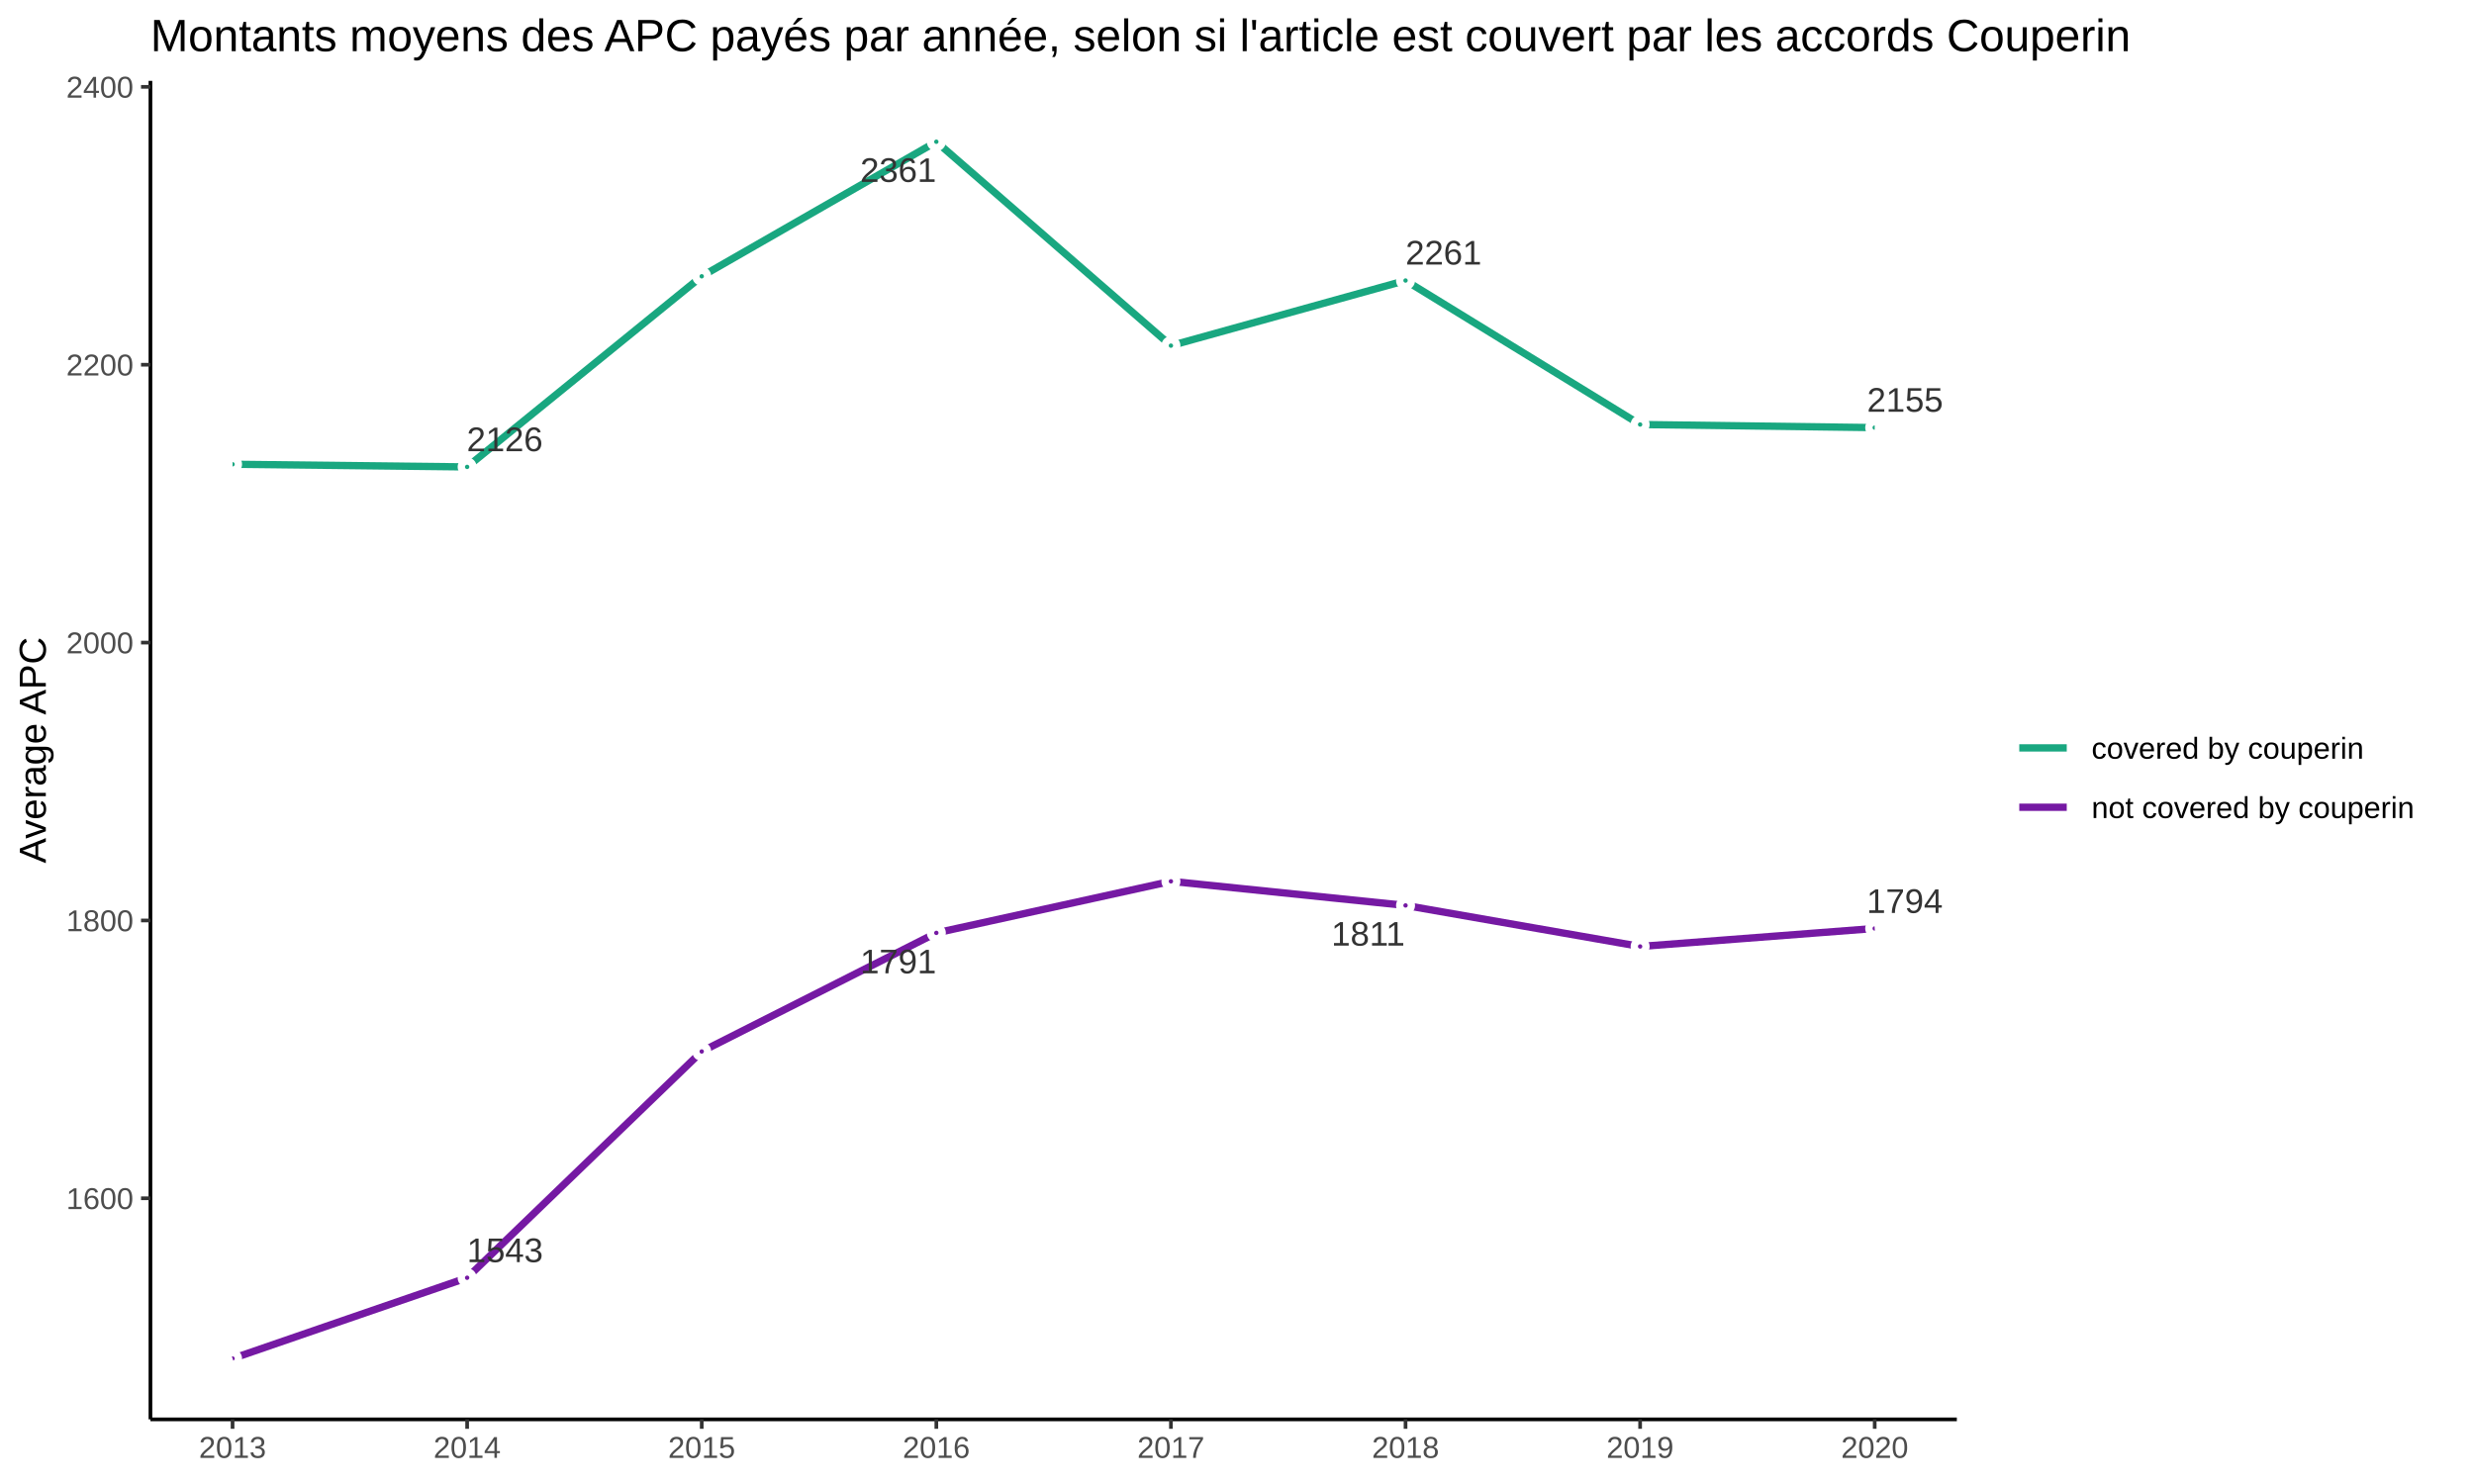
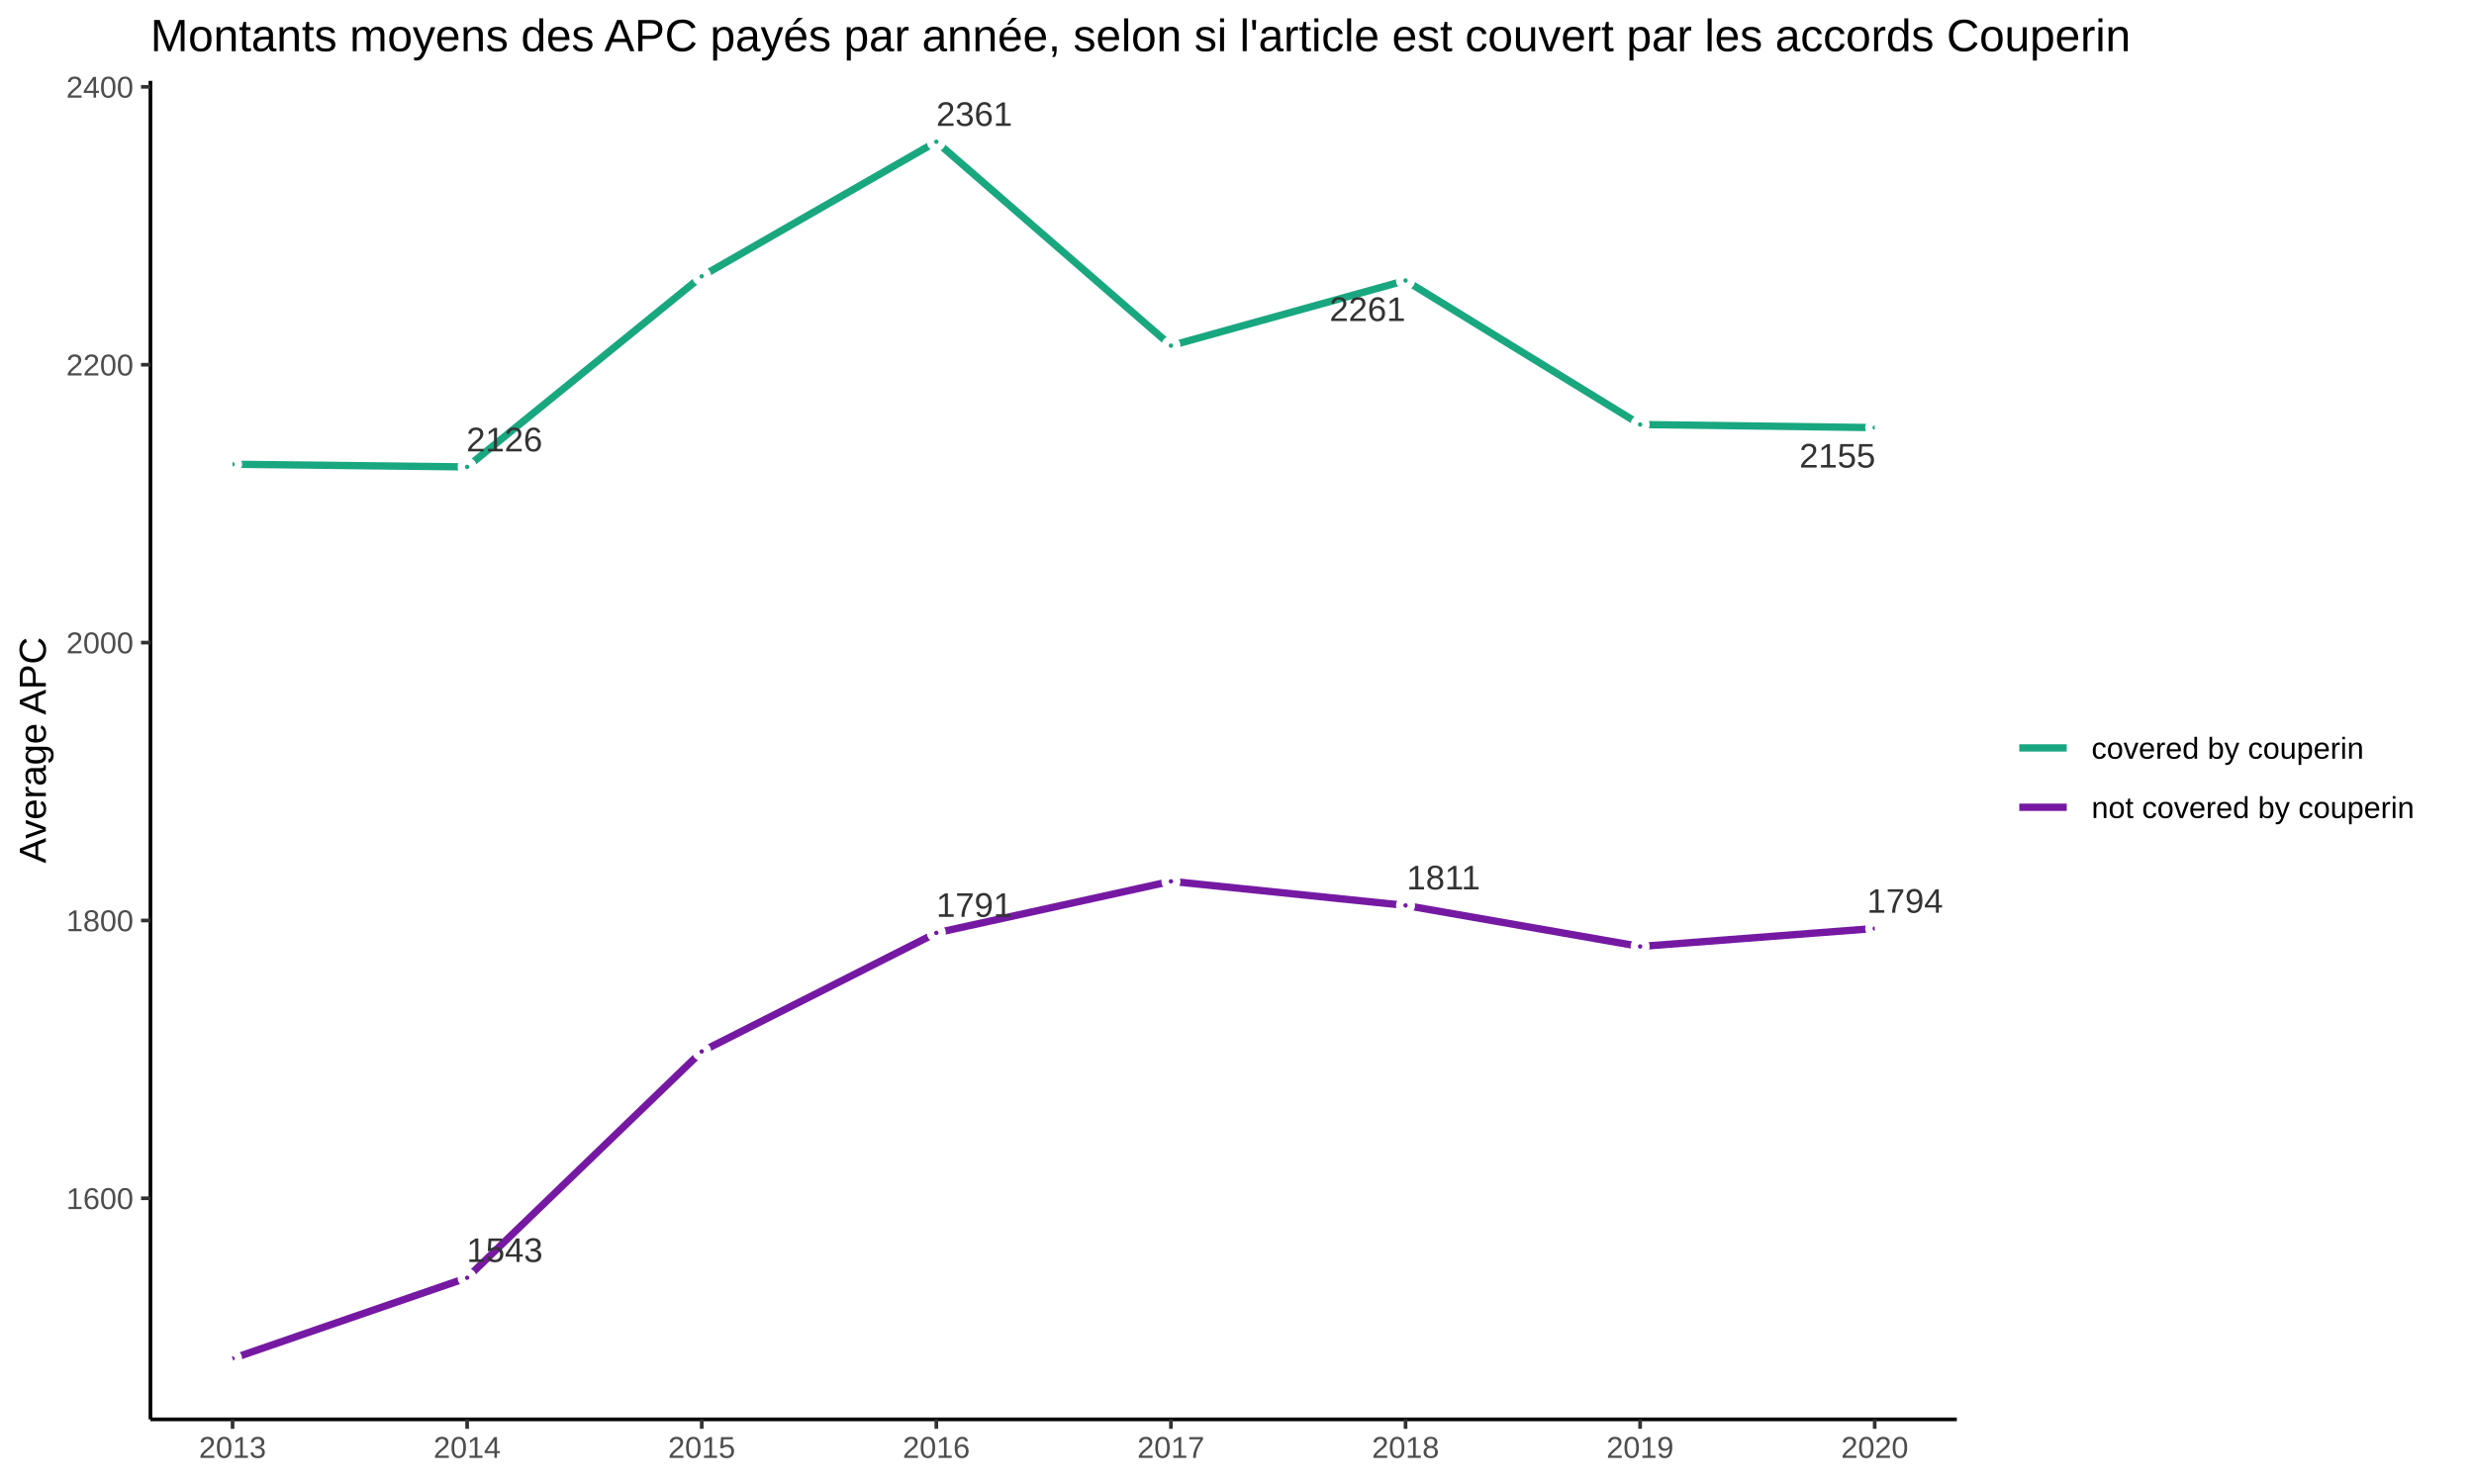
<svg xmlns="http://www.w3.org/2000/svg" class="svglite" width="720.00pt" height="432.00pt" viewBox="0 0 720.00 432.00">
  <defs>
    <style type="text/css">
    .svglite line, .svglite polyline, .svglite polygon, .svglite path, .svglite rect, .svglite circle {
      fill: none;
      stroke: #000000;
      stroke-linecap: round;
      stroke-linejoin: round;
      stroke-miterlimit: 10.00;
    }
    .svglite text {
      white-space: pre;
    }
  </style>
  </defs>
  <rect width="100%" height="100%" style="stroke: none; fill: #FFFFFF;" />
  <defs>
    <clipPath id="cpMC4wMHw3MjAuMDB8MC4wMHw0MzIuMDA=">
      <rect x="0.00" y="0.00" width="720.00" height="432.00" />
    </clipPath>
  </defs>
  <g clip-path="url(#cpMC4wMHw3MjAuMDB8MC4wMHw0MzIuMDA=)">
    <rect x="0.00" y="0" width="720.00" height="432.00" style="stroke-width: 1.07; stroke: #FFFFFF; fill: #FFFFFF;" />
  </g>
  <defs>
    <clipPath id="cpNDMuNzh8NTY5LjQ5fDIzLjU0fDQxMy4xOQ==">
      <rect x="43.78" y="23.54" width="525.71" height="389.64" />
    </clipPath>
  </defs>
  <g clip-path="url(#cpNDMuNzh8NTY5LjQ5fDIzLjU0fDQxMy4xOQ==)">
    <rect x="43.78" y="23.54" width="525.71" height="389.64" style="stroke-width: 1.07; stroke: none; fill: #FFFFFF;" />
    <polyline points="67.68,135.15 135.95,135.92 204.22,80.43 272.50,41.26 340.77,100.62 409.05,81.66 477.32,123.58 545.59,124.48 " style="stroke-width: 2.13; stroke: #009E73; stroke-opacity: 0.90; stroke-linecap: butt;" />
    <polyline points="67.68,395.48 135.95,371.96 204.22,306.09 272.50,271.57 340.77,256.56 409.05,263.58 477.32,275.52 545.59,270.28 " style="stroke-width: 2.13; stroke: #660099; stroke-opacity: 0.90; stroke-linecap: butt;" />
    <circle cx="67.68" cy="135.15" r="1.70" style="stroke-width: 2.13; stroke: #FFFFFF;" />
    <circle cx="67.68" cy="395.48" r="1.70" style="stroke-width: 2.13; stroke: #FFFFFF;" />
    <circle cx="135.95" cy="135.92" r="1.70" style="stroke-width: 2.13; stroke: #FFFFFF;" />
    <circle cx="135.95" cy="371.96" r="1.70" style="stroke-width: 2.13; stroke: #FFFFFF;" />
    <circle cx="204.22" cy="80.43" r="1.70" style="stroke-width: 2.13; stroke: #FFFFFF;" />
    <circle cx="204.22" cy="306.09" r="1.70" style="stroke-width: 2.13; stroke: #FFFFFF;" />
    <circle cx="272.50" cy="41.26" r="1.70" style="stroke-width: 2.13; stroke: #FFFFFF;" />
    <circle cx="272.50" cy="271.57" r="1.70" style="stroke-width: 2.13; stroke: #FFFFFF;" />
    <circle cx="340.77" cy="100.62" r="1.70" style="stroke-width: 2.13; stroke: #FFFFFF;" />
    <circle cx="340.77" cy="256.56" r="1.70" style="stroke-width: 2.13; stroke: #FFFFFF;" />
    <circle cx="409.05" cy="81.66" r="1.70" style="stroke-width: 2.13; stroke: #FFFFFF;" />
    <circle cx="409.05" cy="263.58" r="1.70" style="stroke-width: 2.13; stroke: #FFFFFF;" />
    <circle cx="477.32" cy="123.58" r="1.70" style="stroke-width: 2.13; stroke: #FFFFFF;" />
    <circle cx="477.32" cy="275.52" r="1.70" style="stroke-width: 2.13; stroke: #FFFFFF;" />
    <circle cx="545.59" cy="124.48" r="1.70" style="stroke-width: 2.13; stroke: #FFFFFF;" />
    <circle cx="545.59" cy="270.28" r="1.70" style="stroke-width: 2.13; stroke: #FFFFFF;" />
-     <text x="146.91" y="131.34" text-anchor="middle" style="font-size: 9.96px;fill: #333333; font-family: &quot;Arial&quot;;" textLength="22.78px" lengthAdjust="spacingAndGlyphs">2126</text>
-     <text x="146.98" y="367.41" text-anchor="middle" style="font-size: 9.96px;fill: #333333; font-family: &quot;Arial&quot;;" textLength="22.78px" lengthAdjust="spacingAndGlyphs">1543</text>
-     <text x="261.41" y="52.96" text-anchor="middle" style="font-size: 9.96px;fill: #333333; font-family: &quot;Arial&quot;;" textLength="22.78px" lengthAdjust="spacingAndGlyphs">2361</text>
-     <text x="261.42" y="283.34" text-anchor="middle" style="font-size: 9.96px;fill: #333333; font-family: &quot;Arial&quot;;" textLength="22.78px" lengthAdjust="spacingAndGlyphs">1791</text>
-     <text x="420.12" y="77.01" text-anchor="middle" style="font-size: 9.96px;fill: #333333; font-family: &quot;Arial&quot;;" textLength="22.78px" lengthAdjust="spacingAndGlyphs">2261</text>
-     <text x="398.17" y="275.27" text-anchor="middle" style="font-size: 9.96px;fill: #333333; font-family: &quot;Arial&quot;;" textLength="22.78px" lengthAdjust="spacingAndGlyphs">1811</text>
-     <text x="554.42" y="119.86" text-anchor="middle" style="font-size: 9.96px;fill: #333333; font-family: &quot;Arial&quot;;" textLength="22.78px" lengthAdjust="spacingAndGlyphs">2155</text>
-     <text x="554.33" y="265.76" text-anchor="middle" style="font-size: 9.96px;fill: #333333; font-family: &quot;Arial&quot;;" textLength="22.78px" lengthAdjust="spacingAndGlyphs">1794</text>
+     <text x="146.81" y="131.40" text-anchor="middle" style="font-size: 9.96px;fill: #333333; font-family: &quot;Arial&quot;;" textLength="22.78px" lengthAdjust="spacingAndGlyphs">2126</text>
+     <text x="146.90" y="367.37" text-anchor="middle" style="font-size: 9.96px;fill: #333333; font-family: &quot;Arial&quot;;" textLength="22.78px" lengthAdjust="spacingAndGlyphs">1543</text>
+     <text x="283.55" y="36.66" text-anchor="middle" style="font-size: 9.96px;fill: #333333; font-family: &quot;Arial&quot;;" textLength="22.78px" lengthAdjust="spacingAndGlyphs">2361</text>
+     <text x="283.56" y="266.90" text-anchor="middle" style="font-size: 9.96px;fill: #333333; font-family: &quot;Arial&quot;;" textLength="22.78px" lengthAdjust="spacingAndGlyphs">1791</text>
+     <text x="397.99" y="93.45" text-anchor="middle" style="font-size: 9.96px;fill: #333333; font-family: &quot;Arial&quot;;" textLength="22.78px" lengthAdjust="spacingAndGlyphs">2261</text>
+     <text x="420.10" y="258.91" text-anchor="middle" style="font-size: 9.96px;fill: #333333; font-family: &quot;Arial&quot;;" textLength="22.78px" lengthAdjust="spacingAndGlyphs">1811</text>
+     <text x="534.73" y="136.12" text-anchor="middle" style="font-size: 9.96px;fill: #333333; font-family: &quot;Arial&quot;;" textLength="22.78px" lengthAdjust="spacingAndGlyphs">2155</text>
+     <text x="554.41" y="265.71" text-anchor="middle" style="font-size: 9.96px;fill: #333333; font-family: &quot;Arial&quot;;" textLength="22.78px" lengthAdjust="spacingAndGlyphs">1794</text>
  </g>
  <g clip-path="url(#cpMC4wMHw3MjAuMDB8MC4wMHw0MzIuMDA=)">
    <polyline points="43.78,413.19 43.78,23.54 " style="stroke-width: 1.07; stroke-linecap: butt;" />
    <text x="38.85" y="351.97" text-anchor="end" style="font-size: 8.80px;fill: #4D4D4D; font-family: &quot;Arial&quot;;" textLength="20.13px" lengthAdjust="spacingAndGlyphs">1600</text>
    <text x="38.85" y="271.09" text-anchor="end" style="font-size: 8.80px;fill: #4D4D4D; font-family: &quot;Arial&quot;;" textLength="20.13px" lengthAdjust="spacingAndGlyphs">1800</text>
    <text x="38.85" y="190.20" text-anchor="end" style="font-size: 8.80px;fill: #4D4D4D; font-family: &quot;Arial&quot;;" textLength="20.13px" lengthAdjust="spacingAndGlyphs">2000</text>
    <text x="38.85" y="109.31" text-anchor="end" style="font-size: 8.80px;fill: #4D4D4D; font-family: &quot;Arial&quot;;" textLength="20.13px" lengthAdjust="spacingAndGlyphs">2200</text>
    <text x="38.85" y="28.43" text-anchor="end" style="font-size: 8.80px;fill: #4D4D4D; font-family: &quot;Arial&quot;;" textLength="20.13px" lengthAdjust="spacingAndGlyphs">2400</text>
    <polyline points="41.04,348.83 43.78,348.83 " style="stroke-width: 1.07; stroke: #333333; stroke-linecap: butt;" />
    <polyline points="41.04,267.95 43.78,267.95 " style="stroke-width: 1.07; stroke: #333333; stroke-linecap: butt;" />
    <polyline points="41.04,187.06 43.78,187.06 " style="stroke-width: 1.07; stroke: #333333; stroke-linecap: butt;" />
    <polyline points="41.04,106.17 43.78,106.17 " style="stroke-width: 1.07; stroke: #333333; stroke-linecap: butt;" />
    <polyline points="41.04,25.29 43.78,25.29 " style="stroke-width: 1.07; stroke: #333333; stroke-linecap: butt;" />
    <polyline points="43.78,413.19 569.49,413.19 " style="stroke-width: 1.07; stroke-linecap: butt;" />
    <polyline points="67.68,415.93 67.68,413.19 " style="stroke-width: 1.07; stroke: #333333; stroke-linecap: butt;" />
    <polyline points="135.95,415.93 135.95,413.19 " style="stroke-width: 1.07; stroke: #333333; stroke-linecap: butt;" />
    <polyline points="204.22,415.93 204.22,413.19 " style="stroke-width: 1.07; stroke: #333333; stroke-linecap: butt;" />
    <polyline points="272.50,415.93 272.50,413.19 " style="stroke-width: 1.07; stroke: #333333; stroke-linecap: butt;" />
    <polyline points="340.77,415.93 340.77,413.19 " style="stroke-width: 1.07; stroke: #333333; stroke-linecap: butt;" />
    <polyline points="409.05,415.93 409.05,413.19 " style="stroke-width: 1.07; stroke: #333333; stroke-linecap: butt;" />
    <polyline points="477.32,415.93 477.32,413.19 " style="stroke-width: 1.07; stroke: #333333; stroke-linecap: butt;" />
    <polyline points="545.59,415.93 545.59,413.19 " style="stroke-width: 1.07; stroke: #333333; stroke-linecap: butt;" />
    <text x="67.68" y="424.40" text-anchor="middle" style="font-size: 8.80px;fill: #4D4D4D; font-family: &quot;Arial&quot;;" textLength="20.13px" lengthAdjust="spacingAndGlyphs">2013</text>
    <text x="135.95" y="424.40" text-anchor="middle" style="font-size: 8.80px;fill: #4D4D4D; font-family: &quot;Arial&quot;;" textLength="20.13px" lengthAdjust="spacingAndGlyphs">2014</text>
    <text x="204.22" y="424.40" text-anchor="middle" style="font-size: 8.80px;fill: #4D4D4D; font-family: &quot;Arial&quot;;" textLength="20.13px" lengthAdjust="spacingAndGlyphs">2015</text>
    <text x="272.50" y="424.40" text-anchor="middle" style="font-size: 8.80px;fill: #4D4D4D; font-family: &quot;Arial&quot;;" textLength="20.13px" lengthAdjust="spacingAndGlyphs">2016</text>
    <text x="340.77" y="424.40" text-anchor="middle" style="font-size: 8.80px;fill: #4D4D4D; font-family: &quot;Arial&quot;;" textLength="20.13px" lengthAdjust="spacingAndGlyphs">2017</text>
    <text x="409.05" y="424.40" text-anchor="middle" style="font-size: 8.80px;fill: #4D4D4D; font-family: &quot;Arial&quot;;" textLength="20.13px" lengthAdjust="spacingAndGlyphs">2018</text>
    <text x="477.32" y="424.40" text-anchor="middle" style="font-size: 8.80px;fill: #4D4D4D; font-family: &quot;Arial&quot;;" textLength="20.13px" lengthAdjust="spacingAndGlyphs">2019</text>
    <text x="545.59" y="424.40" text-anchor="middle" style="font-size: 8.80px;fill: #4D4D4D; font-family: &quot;Arial&quot;;" textLength="20.13px" lengthAdjust="spacingAndGlyphs">2020</text>
    <text transform="translate(13.33,218.37) rotate(-90)" text-anchor="middle" style="font-size: 11.00px; font-family: &quot;Arial&quot;;" textLength="66.00px" lengthAdjust="spacingAndGlyphs">Average APC</text>
    <rect x="580.45" y="187.62" width="134.07" height="61.50" style="stroke-width: 1.07; stroke: none; fill: #FFFFFF;" />
    <line x1="587.66" y1="217.71" x2="601.48" y2="217.71" style="stroke-width: 2.13; stroke: #009E73; stroke-opacity: 0.90; stroke-linecap: butt;" />
    <line x1="587.66" y1="234.99" x2="601.48" y2="234.99" style="stroke-width: 2.13; stroke: #660099; stroke-opacity: 0.90; stroke-linecap: butt;" />
    <text x="608.69" y="220.86" style="font-size: 8.80px; font-family: &quot;Arial&quot;;" textLength="84.13px" lengthAdjust="spacingAndGlyphs">covered by couperin</text>
    <text x="608.69" y="238.14" style="font-size: 8.80px; font-family: &quot;Arial&quot;;" textLength="100.35px" lengthAdjust="spacingAndGlyphs">not covered by couperin</text>
    <text x="43.78" y="14.90" style="font-size: 13.20px; font-family: &quot;Arial&quot;;" textLength="601.35px" lengthAdjust="spacingAndGlyphs">Montants moyens des APC payés par année, selon si l'article est couvert par les accords Couperin</text>
  </g>
</svg>
